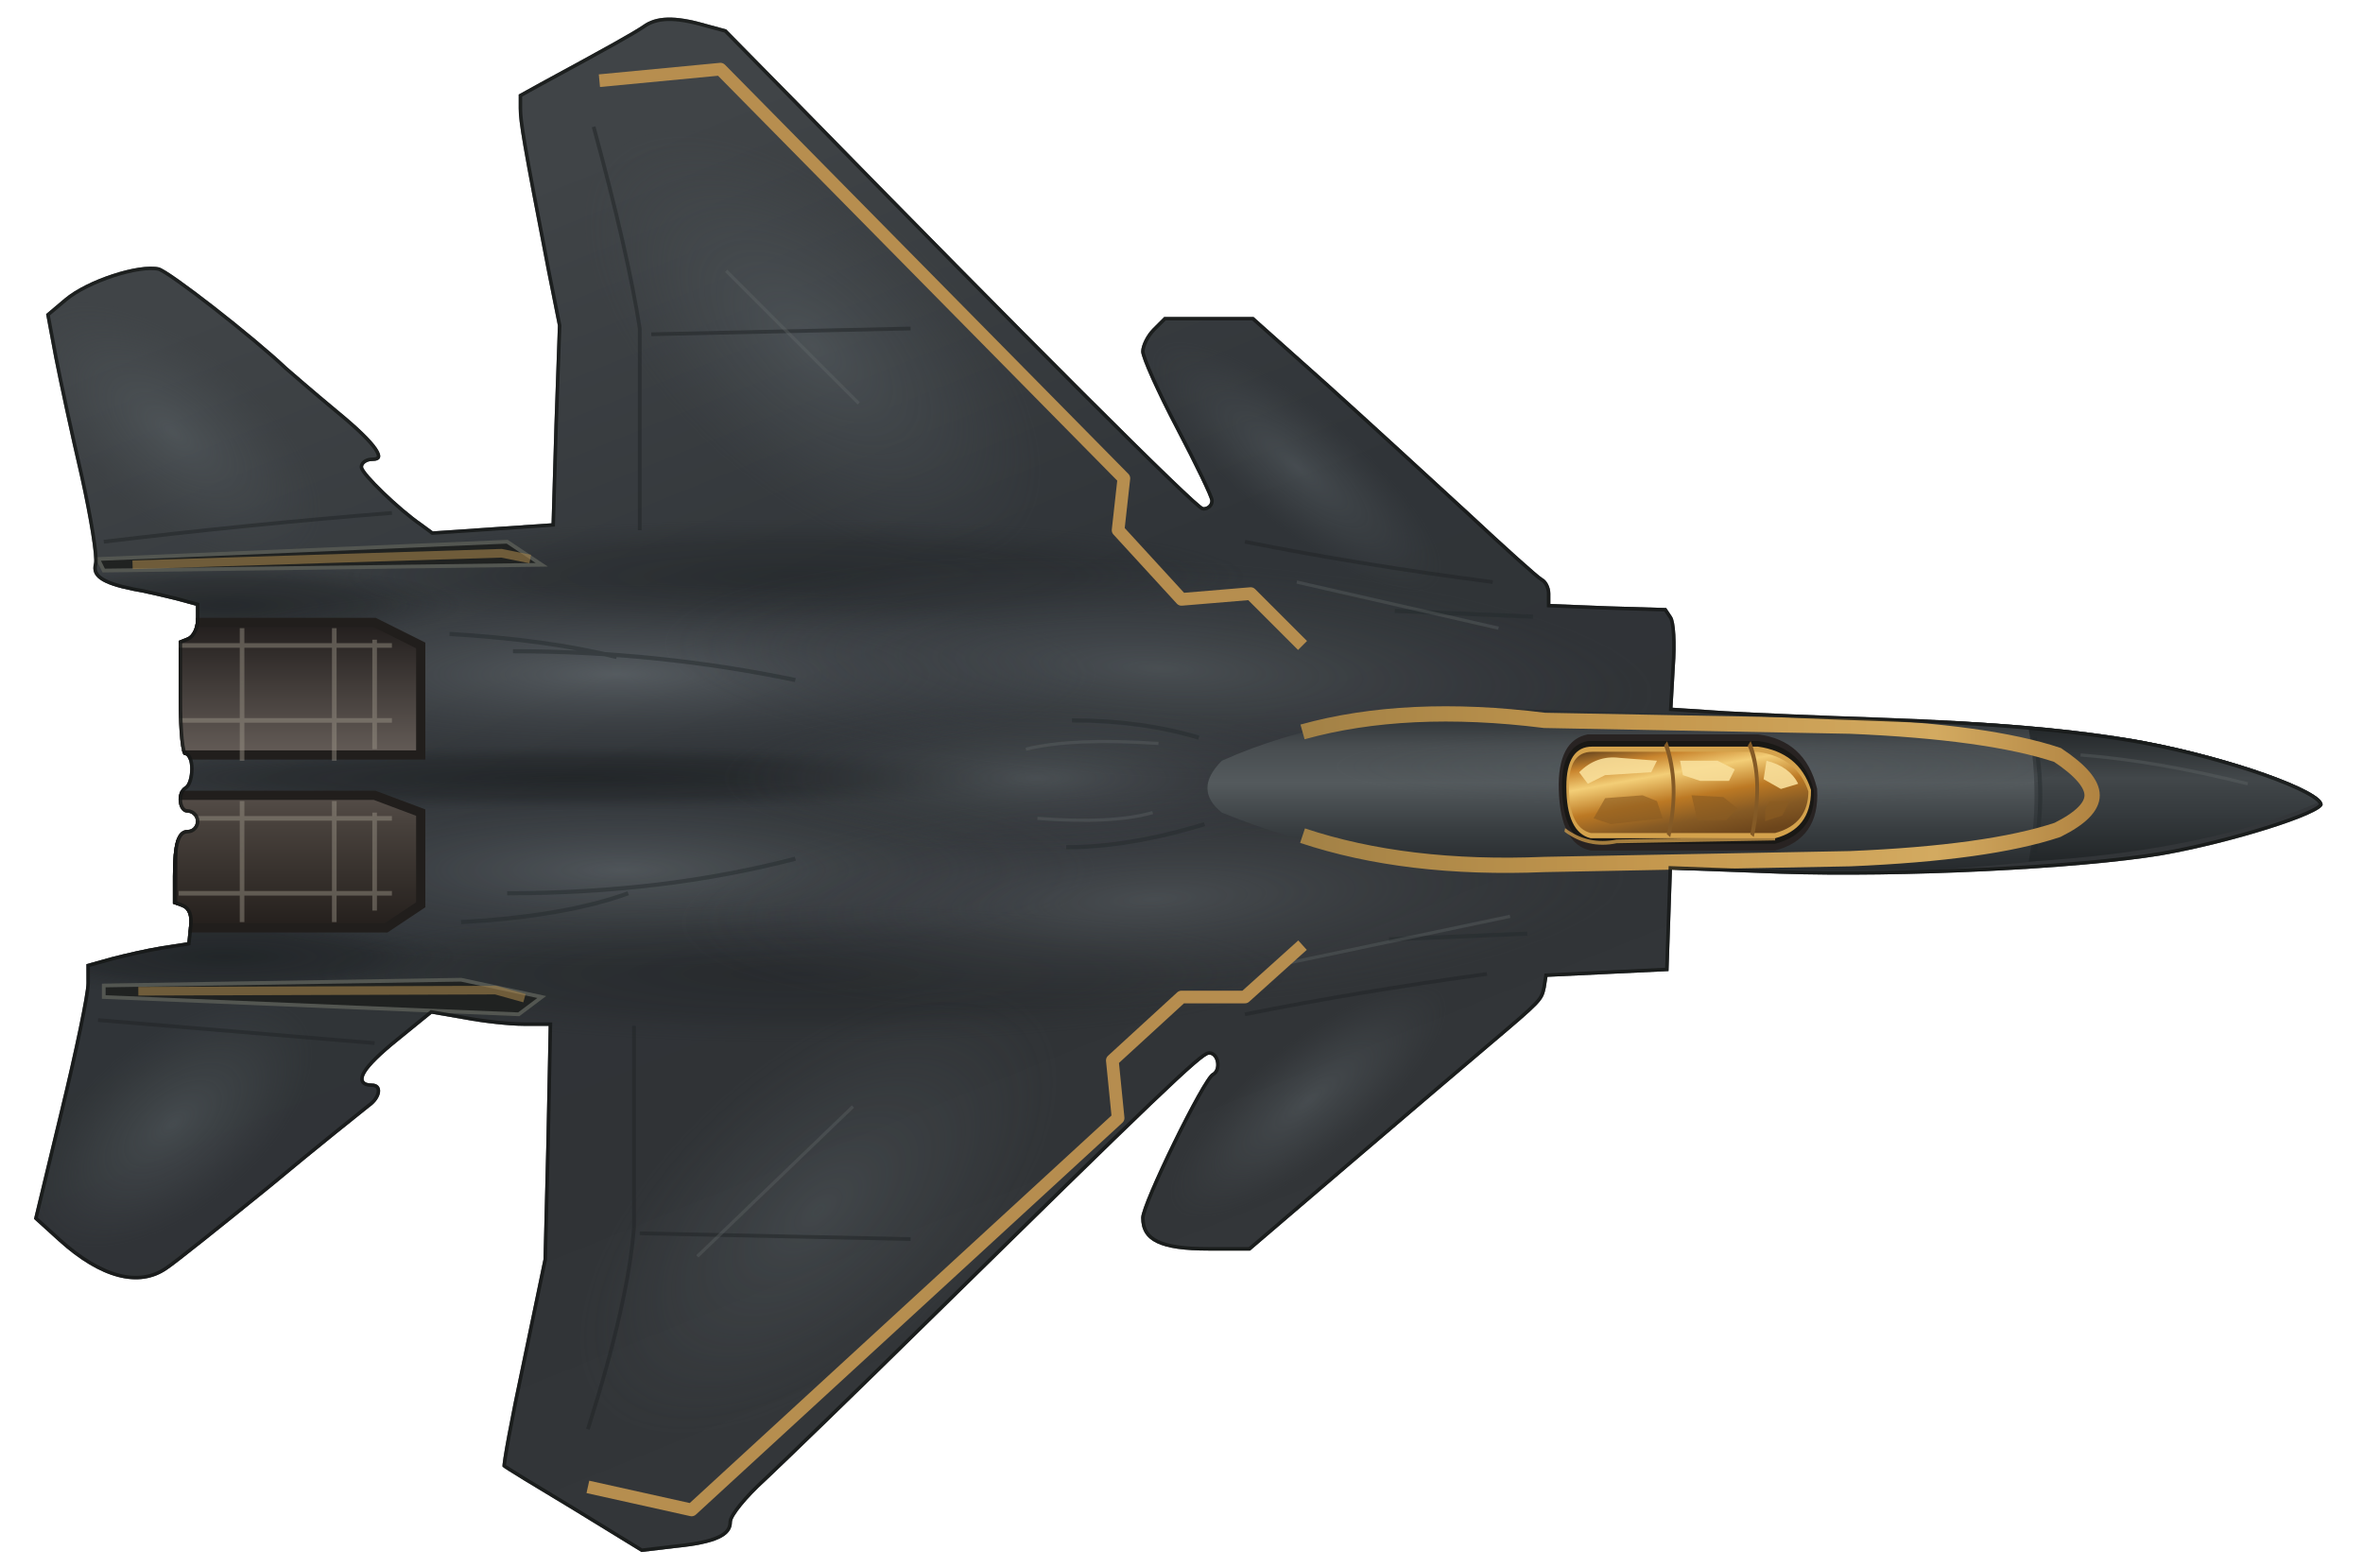
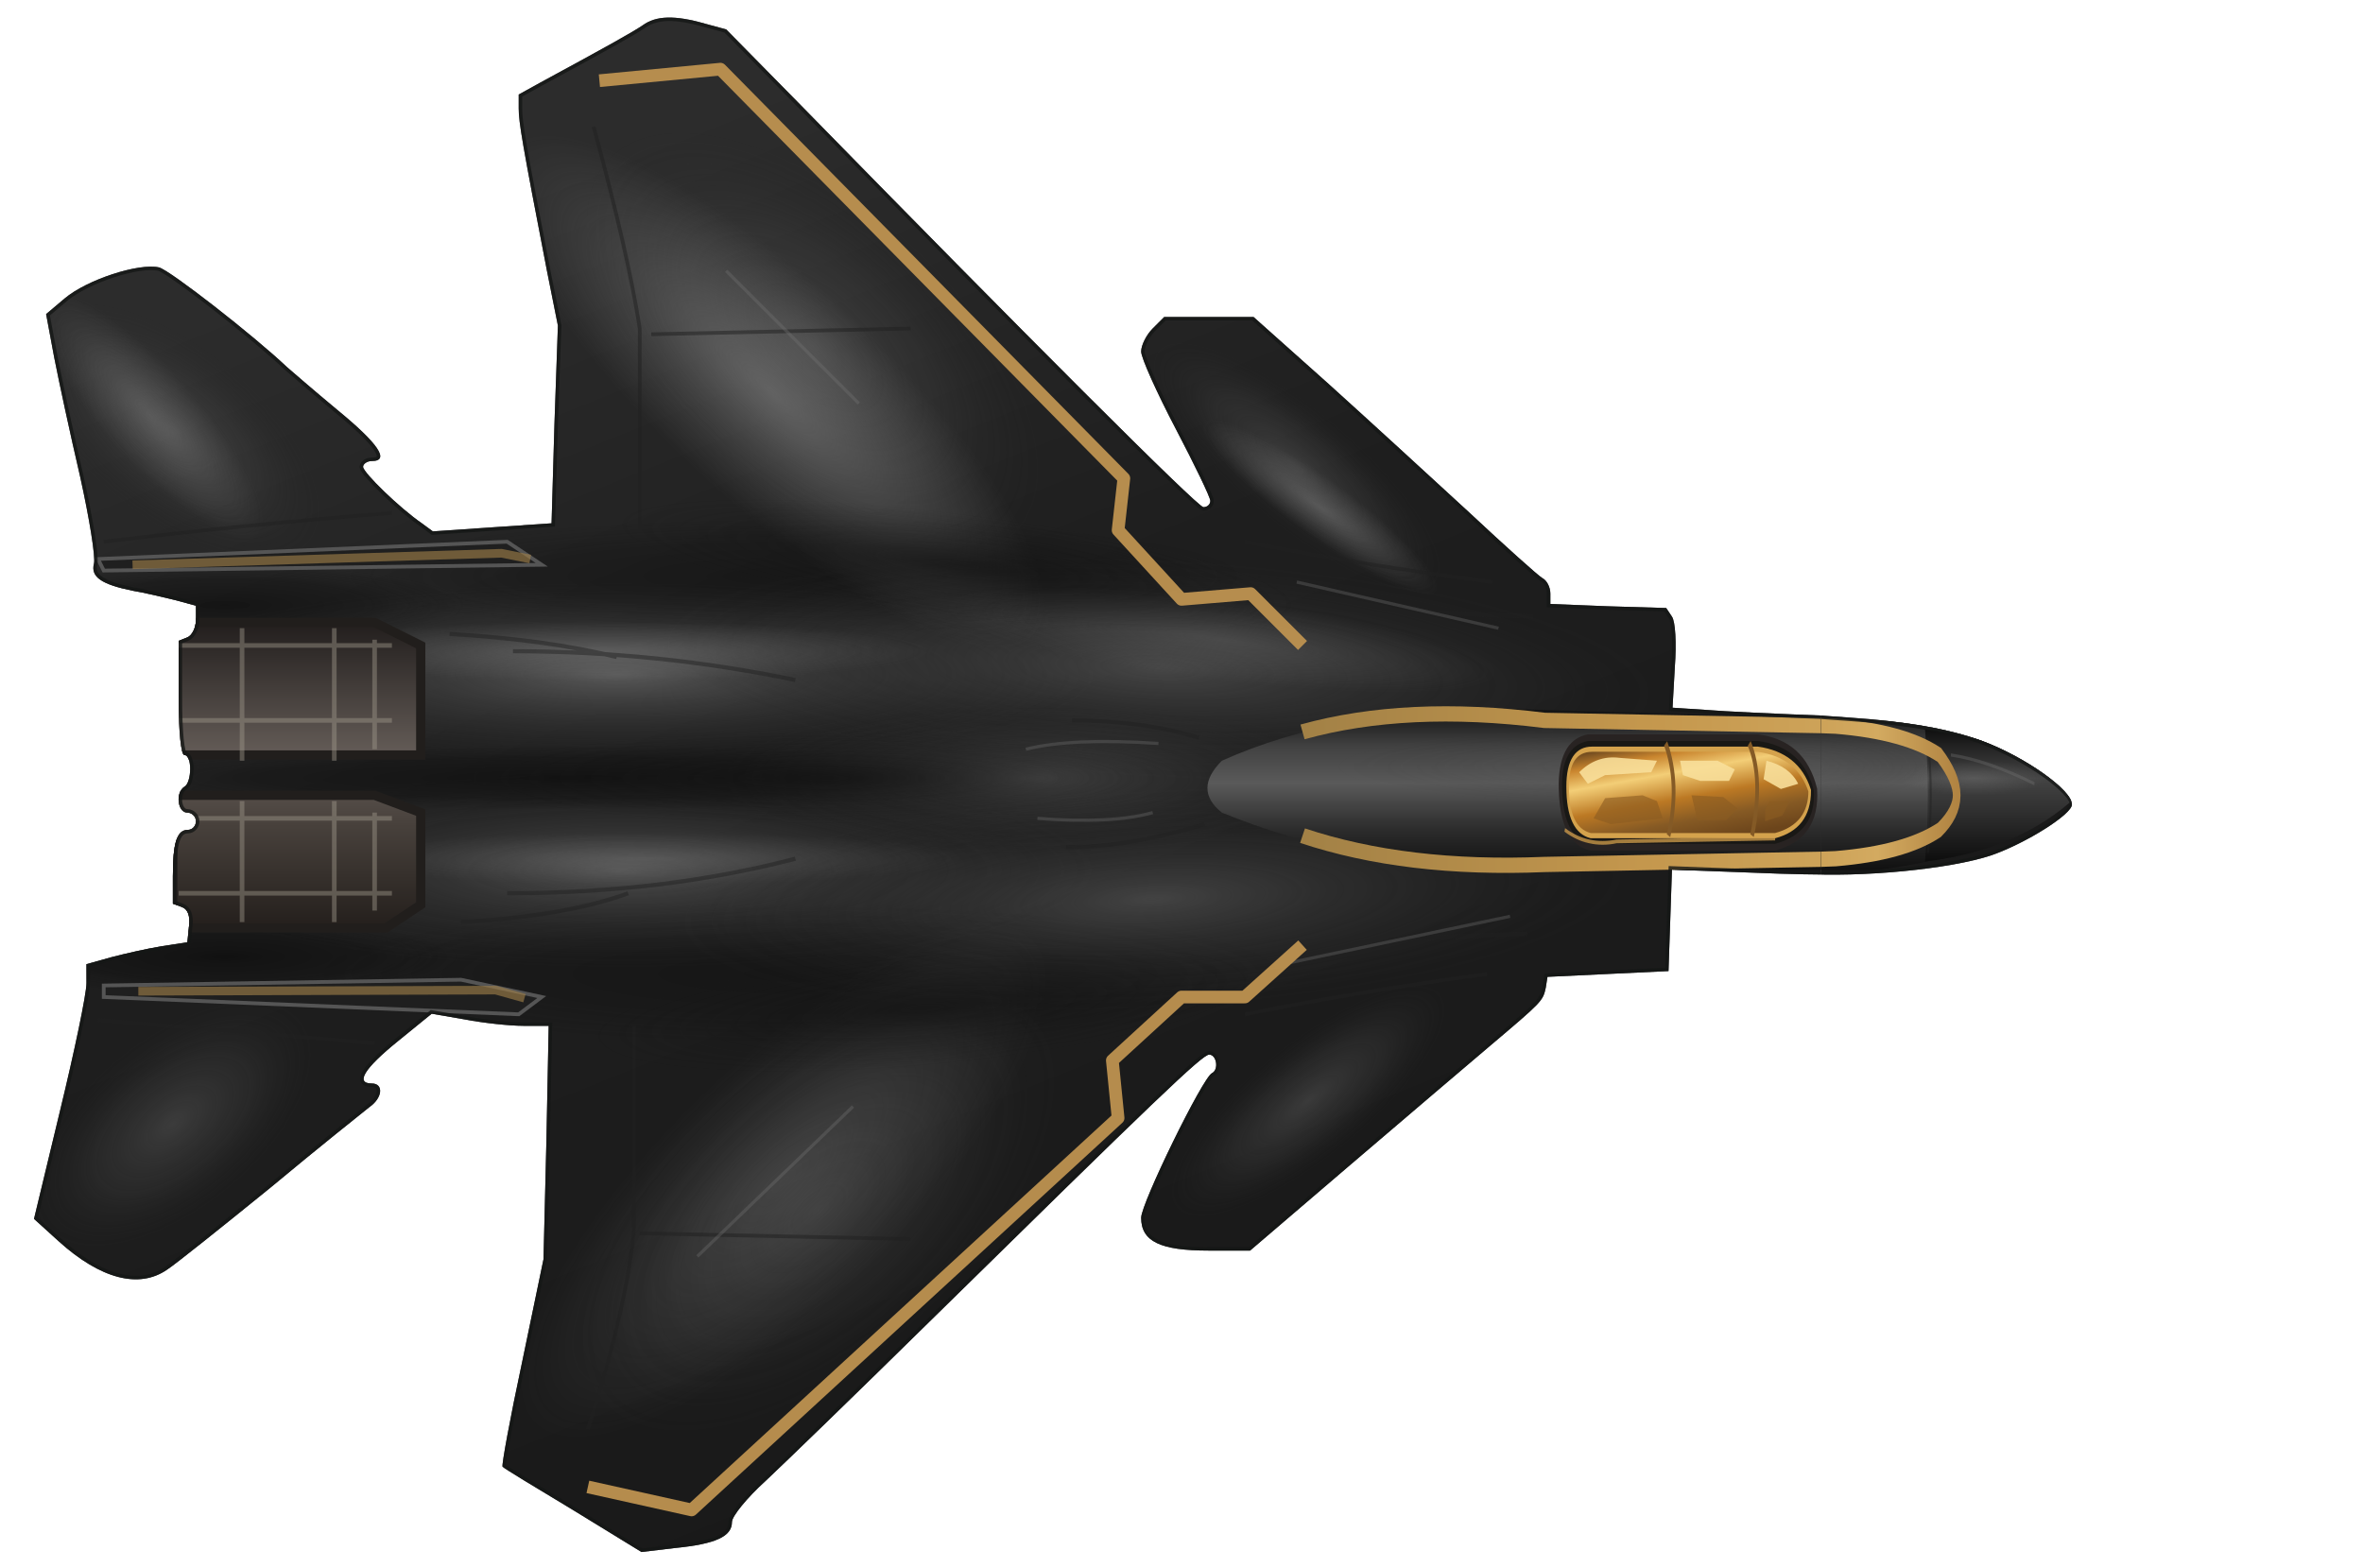
<svg xmlns="http://www.w3.org/2000/svg" xmlns:xlink="http://www.w3.org/1999/xlink" width="1230" height="816" viewBox="0 0 410 272">
  <defs>
    <path id="plan" d="M1115 2676 c-18 -12 -57 -34 -177 -99 l-38 -21 0 -24 c0 -24 6 -60 49 -282 l19 -95 -6 -171 -5 -172 -103 -7 -103 -7 -19 14 c-38 26 -102 88 -102 98 0 5 7 10 15 10 32 0 12 30 -60 89 -41 34 -80 68 -87 74 -58 55 -203 168 -222 173 -35 8 -125 -21 -164 -54 l-32 -27 14 -75 c8 -41 28 -134 45 -207 16 -72 27 -140 24 -151 -6 -23 13 -36 67 -47 19 -3 52 -11 73 -16 l37 -10 0 -25 c0 -13 -7 -27 -15 -30 l-15 -6 0 -99 c0 -59 4 -99 10 -99 6 0 10 -11 10 -24 0 -14 -4 -28 -10 -31 -16 -10 -12 -45 5 -45 8 0 15 -7 15 -15 0 -8 -6 -15 -14 -15 -19 0 -26 -22 -26 -80 l0 -48 16 -6 c10 -4 14 -15 12 -33 l-3 -28 -45 -7 c-25 -4 -64 -13 -87 -19 l-43 -12 0 -33 c0 -19 -21 -119 -46 -222 l-45 -187 43 -39 c72 -65 139 -83 188 -49 14 9 94 73 179 142 84 70 162 132 172 140 23 16 25 41 4 41 -29 0 -13 26 45 73 l59 48 58 -10 c31 -6 77 -11 101 -11 l44 0 -4 -202 -5 -203 -37 -178 c-21 -98 -36 -180 -34 -182 1 -2 57 -36 122 -75 l119 -73 59 7 c70 7 98 20 98 45 0 10 26 42 58 71 31 29 158 152 282 274 396 389 476 466 488 466 13 0 17 -26 5 -32 -16 -7 -123 -226 -123 -251 0 -41 33 -57 117 -57 l72 0 173 148 c95 81 205 175 243 207 91 77 92 78 97 101 l3 19 105 5 105 5 3 88 3 88 187 -7 c211 -7 520 8 663 32 120 21 279 71 279 88 0 25 -161 82 -310 110 -114 21 -260 34 -465 41 -93 3 -211 8 -262 11 l-91 6 4 71 c3 41 1 78 -5 87 l-10 15 -101 3 -100 4 0 18 c0 11 -6 23 -14 27 -7 4 -65 56 -127 114 -63 58 -172 158 -244 223 l-130 116 -77 0 -78 0 -20 -20 c-11 -11 -20 -29 -20 -40 0 -11 27 -71 60 -134 33 -63 60 -119 60 -125 0 -6 -5 -11 -12 -11 -10 0 -308 298 -703 702 l-125 127 -37 10 c-52 15 -85 14 -108 -3z" transform="translate(0,272) scale(0.1,-0.1)" />
    <clipPath id="plan-clip">
      <path d="M1115 2676 c-18 -12 -57 -34 -177 -99 l-38 -21 0 -24 c0 -24 6 -60 49 -282 l19 -95 -6 -171 -5 -172 -103 -7 -103 -7 -19 14 c-38 26 -102 88 -102 98 0 5 7 10 15 10 32 0 12 30 -60 89 -41 34 -80 68 -87 74 -58 55 -203 168 -222 173 -35 8 -125 -21 -164 -54 l-32 -27 14 -75 c8 -41 28 -134 45 -207 16 -72 27 -140 24 -151 -6 -23 13 -36 67 -47 19 -3 52 -11 73 -16 l37 -10 0 -25 c0 -13 -7 -27 -15 -30 l-15 -6 0 -99 c0 -59 4 -99 10 -99 6 0 10 -11 10 -24 0 -14 -4 -28 -10 -31 -16 -10 -12 -45 5 -45 8 0 15 -7 15 -15 0 -8 -6 -15 -14 -15 -19 0 -26 -22 -26 -80 l0 -48 16 -6 c10 -4 14 -15 12 -33 l-3 -28 -45 -7 c-25 -4 -64 -13 -87 -19 l-43 -12 0 -33 c0 -19 -21 -119 -46 -222 l-45 -187 43 -39 c72 -65 139 -83 188 -49 14 9 94 73 179 142 84 70 162 132 172 140 23 16 25 41 4 41 -29 0 -13 26 45 73 l59 48 58 -10 c31 -6 77 -11 101 -11 l44 0 -4 -202 -5 -203 -37 -178 c-21 -98 -36 -180 -34 -182 1 -2 57 -36 122 -75 l119 -73 59 7 c70 7 98 20 98 45 0 10 26 42 58 71 31 29 158 152 282 274 396 389 476 466 488 466 13 0 17 -26 5 -32 -16 -7 -123 -226 -123 -251 0 -41 33 -57 117 -57 l72 0 173 148 c95 81 205 175 243 207 91 77 92 78 97 101 l3 19 105 5 105 5 3 88 3 88 187 -7 c211 -7 520 8 663 32 120 21 279 71 279 88 0 25 -161 82 -310 110 -114 21 -260 34 -465 41 -93 3 -211 8 -262 11 l-91 6 4 71 c3 41 1 78 -5 87 l-10 15 -101 3 -100 4 0 18 c0 11 -6 23 -14 27 -7 4 -65 56 -127 114 -63 58 -172 158 -244 223 l-130 116 -77 0 -78 0 -20 -20 c-11 -11 -20 -29 -20 -40 0 -11 27 -71 60 -134 33 -63 60 -119 60 -125 0 -6 -5 -11 -12 -11 -10 0 -308 298 -703 702 l-125 127 -37 10 c-52 15 -85 14 -108 -3z" transform="translate(0,272) scale(0.1,-0.1)" />
    </clipPath>
    <linearGradient id="exhaust" x1="0" y1="0" x2="0" y2="1" gradientUnits="objectBoundingBox">
      <stop stop-color="#221e1d" />
      <stop offset=".44" stop-color="#655d58" />
      <stop offset=".66" stop-color="#48413c" />
      <stop offset="1" stop-color="#241f1c" />
    </linearGradient>
    <linearGradient id="canopy" x1=".18" y1="0" x2=".68" y2="1" gradientUnits="objectBoundingBox">
      <stop stop-color="#754e20" />
      <stop offset=".14" stop-color="#c9852e" />
      <stop offset=".32" stop-color="#f3ce77" />
      <stop offset=".57" stop-color="#bc7924" />
      <stop offset=".79" stop-color="#865a24" />
      <stop offset="1" stop-color="#6c451b" />
    </linearGradient>
    <linearGradient id="gold" x1="0" y1="0" x2="1" y2="0" gradientUnits="objectBoundingBox">
      <stop stop-color="#a28146" />
      <stop offset=".43" stop-color="#c4974d" />
      <stop offset=".8" stop-color="#d3aa60" />
      <stop offset="1" stop-color="#b18442" />
    </linearGradient>
    <linearGradient id="coating" x1="100" y1="28" x2="190" y2="251" gradientUnits="userSpaceOnUse">
-       <stop stop-color="#404447" />
-       <stop offset=".42" stop-color="#303438" />
-       <stop offset=".69" stop-color="#303336" />
-       <stop offset="1" stop-color="#34373a" />
+       <stop stop-color="#2c2c2c" />
+       <stop offset=".42" stop-color="#1e1e1e" />
+       <stop offset=".69" stop-color="#1c1c1c" />
+       <stop offset="1" stop-color="#191919" />
    </linearGradient>
    <radialGradient id="upper-shoulder">
-       <stop stop-color="#697075" stop-opacity=".64" />
-       <stop offset=".36" stop-color="#5e6469" stop-opacity=".38" />
-       <stop offset=".75" stop-color="#474b50" stop-opacity=".19" />
-       <stop offset="1" stop-color="#3c4144" stop-opacity="0" />
+       <stop stop-color="#797979" stop-opacity=".64" />
+       <stop offset=".36" stop-color="#616161" stop-opacity=".38" />
+       <stop offset=".75" stop-color="#3a3a3a" stop-opacity=".19" />
+       <stop offset="1" stop-color="#282828" stop-opacity="0" />
    </radialGradient>
    <radialGradient id="wing-reflection">
-       <stop stop-color="#687176" stop-opacity=".38" />
-       <stop offset=".56" stop-color="#555c60" stop-opacity=".22" />
-       <stop offset="1" stop-color="#4b5054" stop-opacity="0" />
+       <stop stop-color="#6e6e6e" stop-opacity=".38" />
+       <stop offset=".56" stop-color="#4f4f4f" stop-opacity=".22" />
+       <stop offset="1" stop-color="#2b2b2b" stop-opacity="0" />
    </radialGradient>
    <radialGradient id="contour-shade">
-       <stop stop-color="#171b1d" stop-opacity=".78" />
-       <stop offset=".6" stop-color="#1b1e20" stop-opacity=".51" />
-       <stop offset="1" stop-color="#23282a" stop-opacity="0" />
+       <stop stop-color="#080808" stop-opacity=".78" />
+       <stop offset=".6" stop-color="#0d0d0d" stop-opacity=".51" />
+       <stop offset="1" stop-color="#111111" stop-opacity="0" />
    </radialGradient>
    <linearGradient id="nose-coating" x1="0" y1="0" x2="0" y2="1" gradientUnits="objectBoundingBox">
-       <stop stop-color="#282c2f" />
-       <stop offset=".23" stop-color="#484d50" />
-       <stop offset=".46" stop-color="#545a5d" />
-       <stop offset=".74" stop-color="#393e41" />
-       <stop offset="1" stop-color="#262a2d" />
+       <stop stop-color="#121212" />
+       <stop offset=".23" stop-color="#414141" />
+       <stop offset=".46" stop-color="#5a5a5a" />
+       <stop offset=".74" stop-color="#2d2d2d" />
+       <stop offset="1" stop-color="#101010" />
    </linearGradient>
    <linearGradient id="radome-coating" x1="0" y1="0" x2="0" y2="1" gradientUnits="objectBoundingBox">
-       <stop stop-color="#24282a" />
-       <stop offset=".37" stop-color="#42474a" />
-       <stop offset=".64" stop-color="#353a3d" />
-       <stop offset="1" stop-color="#222628" />
+       <stop stop-color="#0f0f0f" />
+       <stop offset=".37" stop-color="#444444" />
+       <stop offset=".64" stop-color="#2e2e2e" />
+       <stop offset="1" stop-color="#0d0d0d" />
    </linearGradient>
+     <radialGradient id="daylight">
+       <stop stop-color="#858585" stop-opacity="0.58" />
+       <stop offset=".46" stop-color="#858585" stop-opacity="0.302" />
+       <stop offset="1" stop-color="#858585" stop-opacity="0" />
+     </radialGradient>
+     <radialGradient id="root-shadow">
+       <stop stop-color="#101010" stop-opacity="0.61" />
+       <stop offset=".42" stop-color="#151515" stop-opacity="0.329" />
+       <stop offset="1" stop-color="#181818" stop-opacity="0" />
+     </radialGradient>
+     <clipPath id="aft-of-canopy">
+       <rect width="316" height="272" />
+     </clipPath>
+     <clipPath id="ahead-of-canopy">
+       <rect x="316" width="94" height="272" />
+     </clipPath>
+     <g id="c-approved-airframe">
+       <g clip-path="url(#plan-clip)">
+         <rect width="410" height="272" fill="url(#coating)" />
+         <ellipse cx="141" cy="60" rx="49" ry="25" transform="rotate(42 141 60)" fill="url(#wing-reflection)" />
+         <ellipse cx="142" cy="210" rx="51" ry="26" transform="rotate(-42 142 210)" fill="url(#wing-reflection)" opacity=".8" />
+         <ellipse cx="225" cy="81" rx="32" ry="10" transform="rotate(40 225 81)" fill="url(#wing-reflection)" />
+         <ellipse cx="227" cy="191" rx="30" ry="10" transform="rotate(-39 227 191)" fill="url(#wing-reflection)" />
+         <ellipse cx="30" cy="75" rx="31" ry="15" transform="rotate(39 30 75)" fill="url(#wing-reflection)" />
+         <ellipse cx="30" cy="195" rx="29" ry="15" transform="rotate(-39 30 195)" fill="url(#wing-reflection)" />
+         <ellipse cx="138" cy="100" rx="79" ry="10" fill="url(#contour-shade)" opacity=".49" />
+         <ellipse cx="139" cy="169" rx="85" ry="12" fill="url(#contour-shade)" opacity=".45" />
+         <ellipse cx="39" cy="105" rx="42" ry="7" fill="url(#contour-shade)" opacity=".72" />
+         <ellipse cx="39" cy="166" rx="41" ry="7" fill="url(#contour-shade)" opacity=".73" />
+         <ellipse cx="107" cy="117" rx="84" ry="16" fill="url(#upper-shoulder)" />
+         <ellipse cx="108" cy="151" rx="83" ry="17" fill="url(#upper-shoulder)" opacity=".86" />
+         <ellipse cx="99" cy="135" rx="86" ry="5.7" fill="url(#contour-shade)" opacity=".7" />
+         <ellipse cx="201" cy="116" rx="86" ry="19" transform="rotate(3 201 116)" fill="url(#upper-shoulder)" opacity=".69" />
+         <ellipse cx="200" cy="156" rx="83" ry="19" transform="rotate(-3 200 156)" fill="url(#upper-shoulder)" opacity=".65" />
+         <ellipse cx="180" cy="135" rx="55" ry="13" fill="url(#upper-shoulder)" opacity=".7" />
+         <path d="M212 132Q232 123 261 123L335 125Q381 126 405 138Q381 148 335 151L261 151Q234 150 212 141Q207 137 212 132Z" fill="url(#nose-coating)" />
+         <path d="M352 126.5Q386 128.5 405 138Q385 147.5 352 149.5Q354 138 352 126.5Z" fill="url(#radome-coating)" />
+         <ellipse cx="295" cy="133" rx="64" ry="7" fill="url(#wing-reflection)" opacity=".6" />
+         <ellipse cx="134" cy="68" rx="62" ry="19" transform="rotate(43 134 68)" fill="url(#daylight)" />
+         <ellipse cx="136" cy="205" rx="61" ry="21" transform="rotate(-44 136 205)" fill="url(#daylight)" opacity=".47" />
+         <ellipse cx="212" cy="111" rx="48" ry="7" transform="rotate(7 212 111)" fill="url(#daylight)" opacity="0.5" />
+         <ellipse cx="166" cy="98" rx="60" ry="9" transform="rotate(7 166 98)" fill="url(#root-shadow)" />
+         <ellipse cx="160" cy="175" rx="58" ry="10" transform="rotate(-5 160 175)" fill="url(#root-shadow)" />
+         <ellipse cx="143" cy="135" rx="63" ry="8" fill="url(#root-shadow)" />
+         <ellipse cx="26" cy="72" rx="28" ry="8" transform="rotate(48 26 72)" fill="url(#daylight)" opacity=".68" />
+         <ellipse cx="104" cy="113" rx="57" ry="5.2" fill="url(#daylight)" opacity=".69" />
+         <ellipse cx="112" cy="149" rx="55" ry="4.5" fill="url(#daylight)" opacity=".52" />
+         <ellipse cx="229" cy="88" rx="25" ry="5" transform="rotate(36 229 88)" fill="url(#daylight)" opacity=".82" />
+         <ellipse cx="369" cy="135" rx="25" ry="3" fill="url(#daylight)" opacity=".55" />
+         <path d="M103 22Q109 44 111 57L111 92M102 248Q109 226 110 213L110 178                M113 58l45-1M111 214l47 1M216 94q20 4 43 7M216 176q20-4 42-7                M18 94q25-3 50-5M17 177q24 2 48 4" fill="none" stroke="#202020" stroke-opacity=".53" stroke-width=".65" />
+         <path d="M89 113q25 0 49 5M88 155q27 0 50-6M78 110q17 1 29 4m-27 46q18-1 29-5                M186 125q12 0 22 3m-23 19q11 0 24-4M242 106l24 1m-25 56 24-1                M353 128q2 10 0 20" fill="none" stroke="#212121" stroke-opacity=".47" stroke-width=".72" />
+         <path d="M126 47l23 23m-28 148 27-26M225 101l35 8m-36 58 38-8                M178 130q8-2 23-1m-21 13q13 1 20-1M361 131q13 1 29 5" fill="none" stroke="#777777" stroke-opacity=".32" stroke-width=".55" />
+         <path d="M30 108H65L73 112V131H30Z M30 138H65L73 141V157L67 161H30Z" fill="url(#exhaust)" stroke="#211e1c" stroke-width="1.6" />
+         <path d="M31 112H68M31 125H68M31 142H68M31 155H68M42 109V132M58 109V132M65 111V130M42 139V160M58 139V160M65 141V158" fill="none" stroke="#a0988c" opacity=".44" stroke-width=".8" />
+         <path d="M17 97 88 94 94 98 18 99ZM18 171 80 170 94 173 90 176 18 173Z" fill="#1f1f1f" stroke="#555555" stroke-width=".65" />
+         <path d="M23 98l64-2 5 1M24 172l62-.2 5 1.4" fill="none" stroke="#a08048" opacity=".62" stroke-width="1.5" />
+         <path d="M226 127Q244 122 268 125L321 126Q345 127 357 131Q363 135 363 138Q363 141 357 144Q345 148 321 149L268 150Q244 151 226 145" fill="none" stroke="url(#gold)" stroke-width="2.65" />
+         <path d="M104 14L125 12L195 83L194 92L205 104L217 103L226 112M102 258L120 262L194 194L193 184L205 173L216 173L226 164" fill="none" stroke="#bd9250" stroke-width="2.2" stroke-opacity=".95" stroke-linejoin="round" />
+         <g transform="matrix(.5 0 0 1 146.5 0)">
+           <path d="M248.5 137Q248 129 258 128L317 128Q333 129 337 137Q338 145 323 147L259 147Q249 146 248.5 137Z" fill="#191815" stroke="#282322" stroke-width="1.15" />
+           <path d="M251 136.5Q251 130 259.5 130L317 130Q331 131 335 137.2Q335 143.4 323 145L259 145Q251 144 251 136.5Z" fill="url(#canopy)" stroke="#d4a24c" stroke-width=".9" />
+           <path d="M255 134Q261 131 269 131.5L282 132L280 134L264 134.5L258 136ZM290 132h13l6 1.5-2 2h-10l-6-1ZM320 132q8 1 11 4l-6 .9-6-1.7Z" fill="#f8df9a" opacity=".9" />
+           <path d="M264 138.5l13-.5 5 1 2 3-18 1-6-1ZM294 138l11 .3 5 2-4 2h-10ZM321 139h7l-2.5 2.5-6 1 .1-2.1Z" fill="#8b5b20" opacity=".61" />
+           <path d="M285 129q5 7 1 16M314 129q5 6 1 16" fill="none" stroke="#845a26" stroke-width="1.3" />
+           <path d="M250 144q8 3 18 2l55-.5" fill="none" stroke="#d5a04d" stroke-width=".65" opacity=".74" />
+         </g>
+       </g>
+       <use xlink:href="#plan" fill="none" stroke="#141615" stroke-width="12" clip-path="url(#plan-clip)" opacity=".8" />
+     </g>
  </defs>
-   <g clip-path="url(#plan-clip)">
-     <rect width="410" height="272" fill="url(#coating)" />
-     <ellipse cx="141" cy="60" rx="49" ry="25" transform="rotate(42 141 60)" fill="url(#wing-reflection)" />
-     <ellipse cx="142" cy="210" rx="51" ry="26" transform="rotate(-42 142 210)" fill="url(#wing-reflection)" opacity=".8" />
-     <ellipse cx="225" cy="81" rx="32" ry="10" transform="rotate(40 225 81)" fill="url(#wing-reflection)" />
-     <ellipse cx="227" cy="191" rx="30" ry="10" transform="rotate(-39 227 191)" fill="url(#wing-reflection)" />
-     <ellipse cx="30" cy="75" rx="31" ry="15" transform="rotate(39 30 75)" fill="url(#wing-reflection)" />
-     <ellipse cx="30" cy="195" rx="29" ry="15" transform="rotate(-39 30 195)" fill="url(#wing-reflection)" />
-     <ellipse cx="138" cy="100" rx="79" ry="10" fill="url(#contour-shade)" opacity=".49" />
-     <ellipse cx="139" cy="169" rx="85" ry="12" fill="url(#contour-shade)" opacity=".45" />
-     <ellipse cx="39" cy="105" rx="42" ry="7" fill="url(#contour-shade)" opacity=".72" />
-     <ellipse cx="39" cy="166" rx="41" ry="7" fill="url(#contour-shade)" opacity=".73" />
-     <ellipse cx="107" cy="117" rx="84" ry="16" fill="url(#upper-shoulder)" />
-     <ellipse cx="108" cy="151" rx="83" ry="17" fill="url(#upper-shoulder)" opacity=".86" />
-     <ellipse cx="99" cy="135" rx="86" ry="5.7" fill="url(#contour-shade)" opacity=".7" />
-     <ellipse cx="201" cy="116" rx="86" ry="19" transform="rotate(3 201 116)" fill="url(#upper-shoulder)" opacity=".69" />
-     <ellipse cx="200" cy="156" rx="83" ry="19" transform="rotate(-3 200 156)" fill="url(#upper-shoulder)" opacity=".65" />
-     <ellipse cx="180" cy="135" rx="55" ry="13" fill="url(#upper-shoulder)" opacity=".7" />
-     <path d="M212 132Q232 123 261 123L335 125Q381 126 405 138Q381 148 335 151L261 151Q234 150 212 141Q207 137 212 132Z" fill="url(#nose-coating)" />
-     <path d="M352 126.5Q386 128.5 405 138Q385 147.5 352 149.5Q354 138 352 126.5Z" fill="url(#radome-coating)" />
-     <ellipse cx="295" cy="133" rx="64" ry="7" fill="url(#wing-reflection)" opacity=".6" />
-     <path d="M103 22Q109 44 111 57L111 92M102 248Q109 226 110 213L110 178            M113 58l45-1M111 214l47 1M216 94q20 4 43 7M216 176q20-4 42-7            M18 94q25-3 50-5M17 177q24 2 48 4" fill="none" stroke="#202527" stroke-opacity=".53" stroke-width=".65" />
-     <path d="M89 113q25 0 49 5M88 155q27 0 50-6M78 110q17 1 29 4m-27 46q18-1 29-5            M186 125q12 0 22 3m-23 19q11 0 24-4M242 106l24 1m-25 56 24-1            M353 128q2 10 0 20" fill="none" stroke="#24292b" stroke-opacity=".47" stroke-width=".72" />
-     <path d="M126 47l23 23m-28 148 27-26M225 101l35 8m-36 58 38-8            M178 130q8-2 23-1m-21 13q13 1 20-1M361 131q13 1 29 5" fill="none" stroke="#686e70" stroke-opacity=".32" stroke-width=".55" />
-     <path d="M30 108H65L73 112V131H30Z M30 138H65L73 141V157L67 161H30Z" fill="url(#exhaust)" stroke="#211e1c" stroke-width="1.6" />
-     <path d="M31 112H68M31 125H68M31 142H68M31 155H68M42 109V132M58 109V132M65 111V130M42 139V160M58 139V160M65 141V158" fill="none" stroke="#a0988c" opacity=".44" stroke-width=".8" />
-     <path d="M17 97 88 94 94 98 18 99ZM18 171 80 170 94 173 90 176 18 173Z" fill="#202221" stroke="#535651" stroke-width=".65" />
-     <path d="M23 98l64-2 5 1M24 172l62-.2 5 1.4" fill="none" stroke="#a08048" opacity=".62" stroke-width="1.5" />
-     <path d="M226 127Q244 122 268 125L321 126Q345 127 357 131Q363 135 363 138Q363 141 357 144Q345 148 321 149L268 150Q244 151 226 145" fill="none" stroke="url(#gold)" stroke-width="2.65" />
-     <path d="M104 14L125 12L195 83L194 92L205 104L217 103L226 112M102 258L120 262L194 194L193 184L205 173L216 173L226 164" fill="none" stroke="#bd9250" stroke-width="2.2" stroke-opacity=".95" stroke-linejoin="round" />
-     <g transform="matrix(.5 0 0 1 146.5 0)">
-       <path d="M248.5 137Q248 129 258 128L317 128Q333 129 337 137Q338 145 323 147L259 147Q249 146 248.5 137Z" fill="#191815" stroke="#282322" stroke-width="1.15" />
-       <path d="M251 136.5Q251 130 259.5 130L317 130Q331 131 335 137.2Q335 143.4 323 145L259 145Q251 144 251 136.5Z" fill="url(#canopy)" stroke="#d4a24c" stroke-width=".9" />
-       <path d="M255 134Q261 131 269 131.5L282 132L280 134L264 134.5L258 136ZM290 132h13l6 1.5-2 2h-10l-6-1ZM320 132q8 1 11 4l-6 .9-6-1.7Z" fill="#f8df9a" opacity=".9" />
-       <path d="M264 138.5l13-.5 5 1 2 3-18 1-6-1ZM294 138l11 .3 5 2-4 2h-10ZM321 139h7l-2.5 2.5-6 1 .1-2.1Z" fill="#8b5b20" opacity=".61" />
-       <path d="M285 129q5 7 1 16M314 129q5 6 1 16" fill="none" stroke="#845a26" stroke-width="1.3" />
-       <path d="M250 144q8 3 18 2l55-.5" fill="none" stroke="#d5a04d" stroke-width=".65" opacity=".74" />
-     </g>
+   <use xlink:href="#c-approved-airframe" clip-path="url(#aft-of-canopy)" />
+   <g clip-path="url(#ahead-of-canopy)">
+     <use xlink:href="#c-approved-airframe" transform="matrix(.5 0 0 1 158 0)" />
  </g>
-   <use xlink:href="#plan" fill="none" stroke="#141615" stroke-width="12" clip-path="url(#plan-clip)" opacity=".8" />
</svg>
